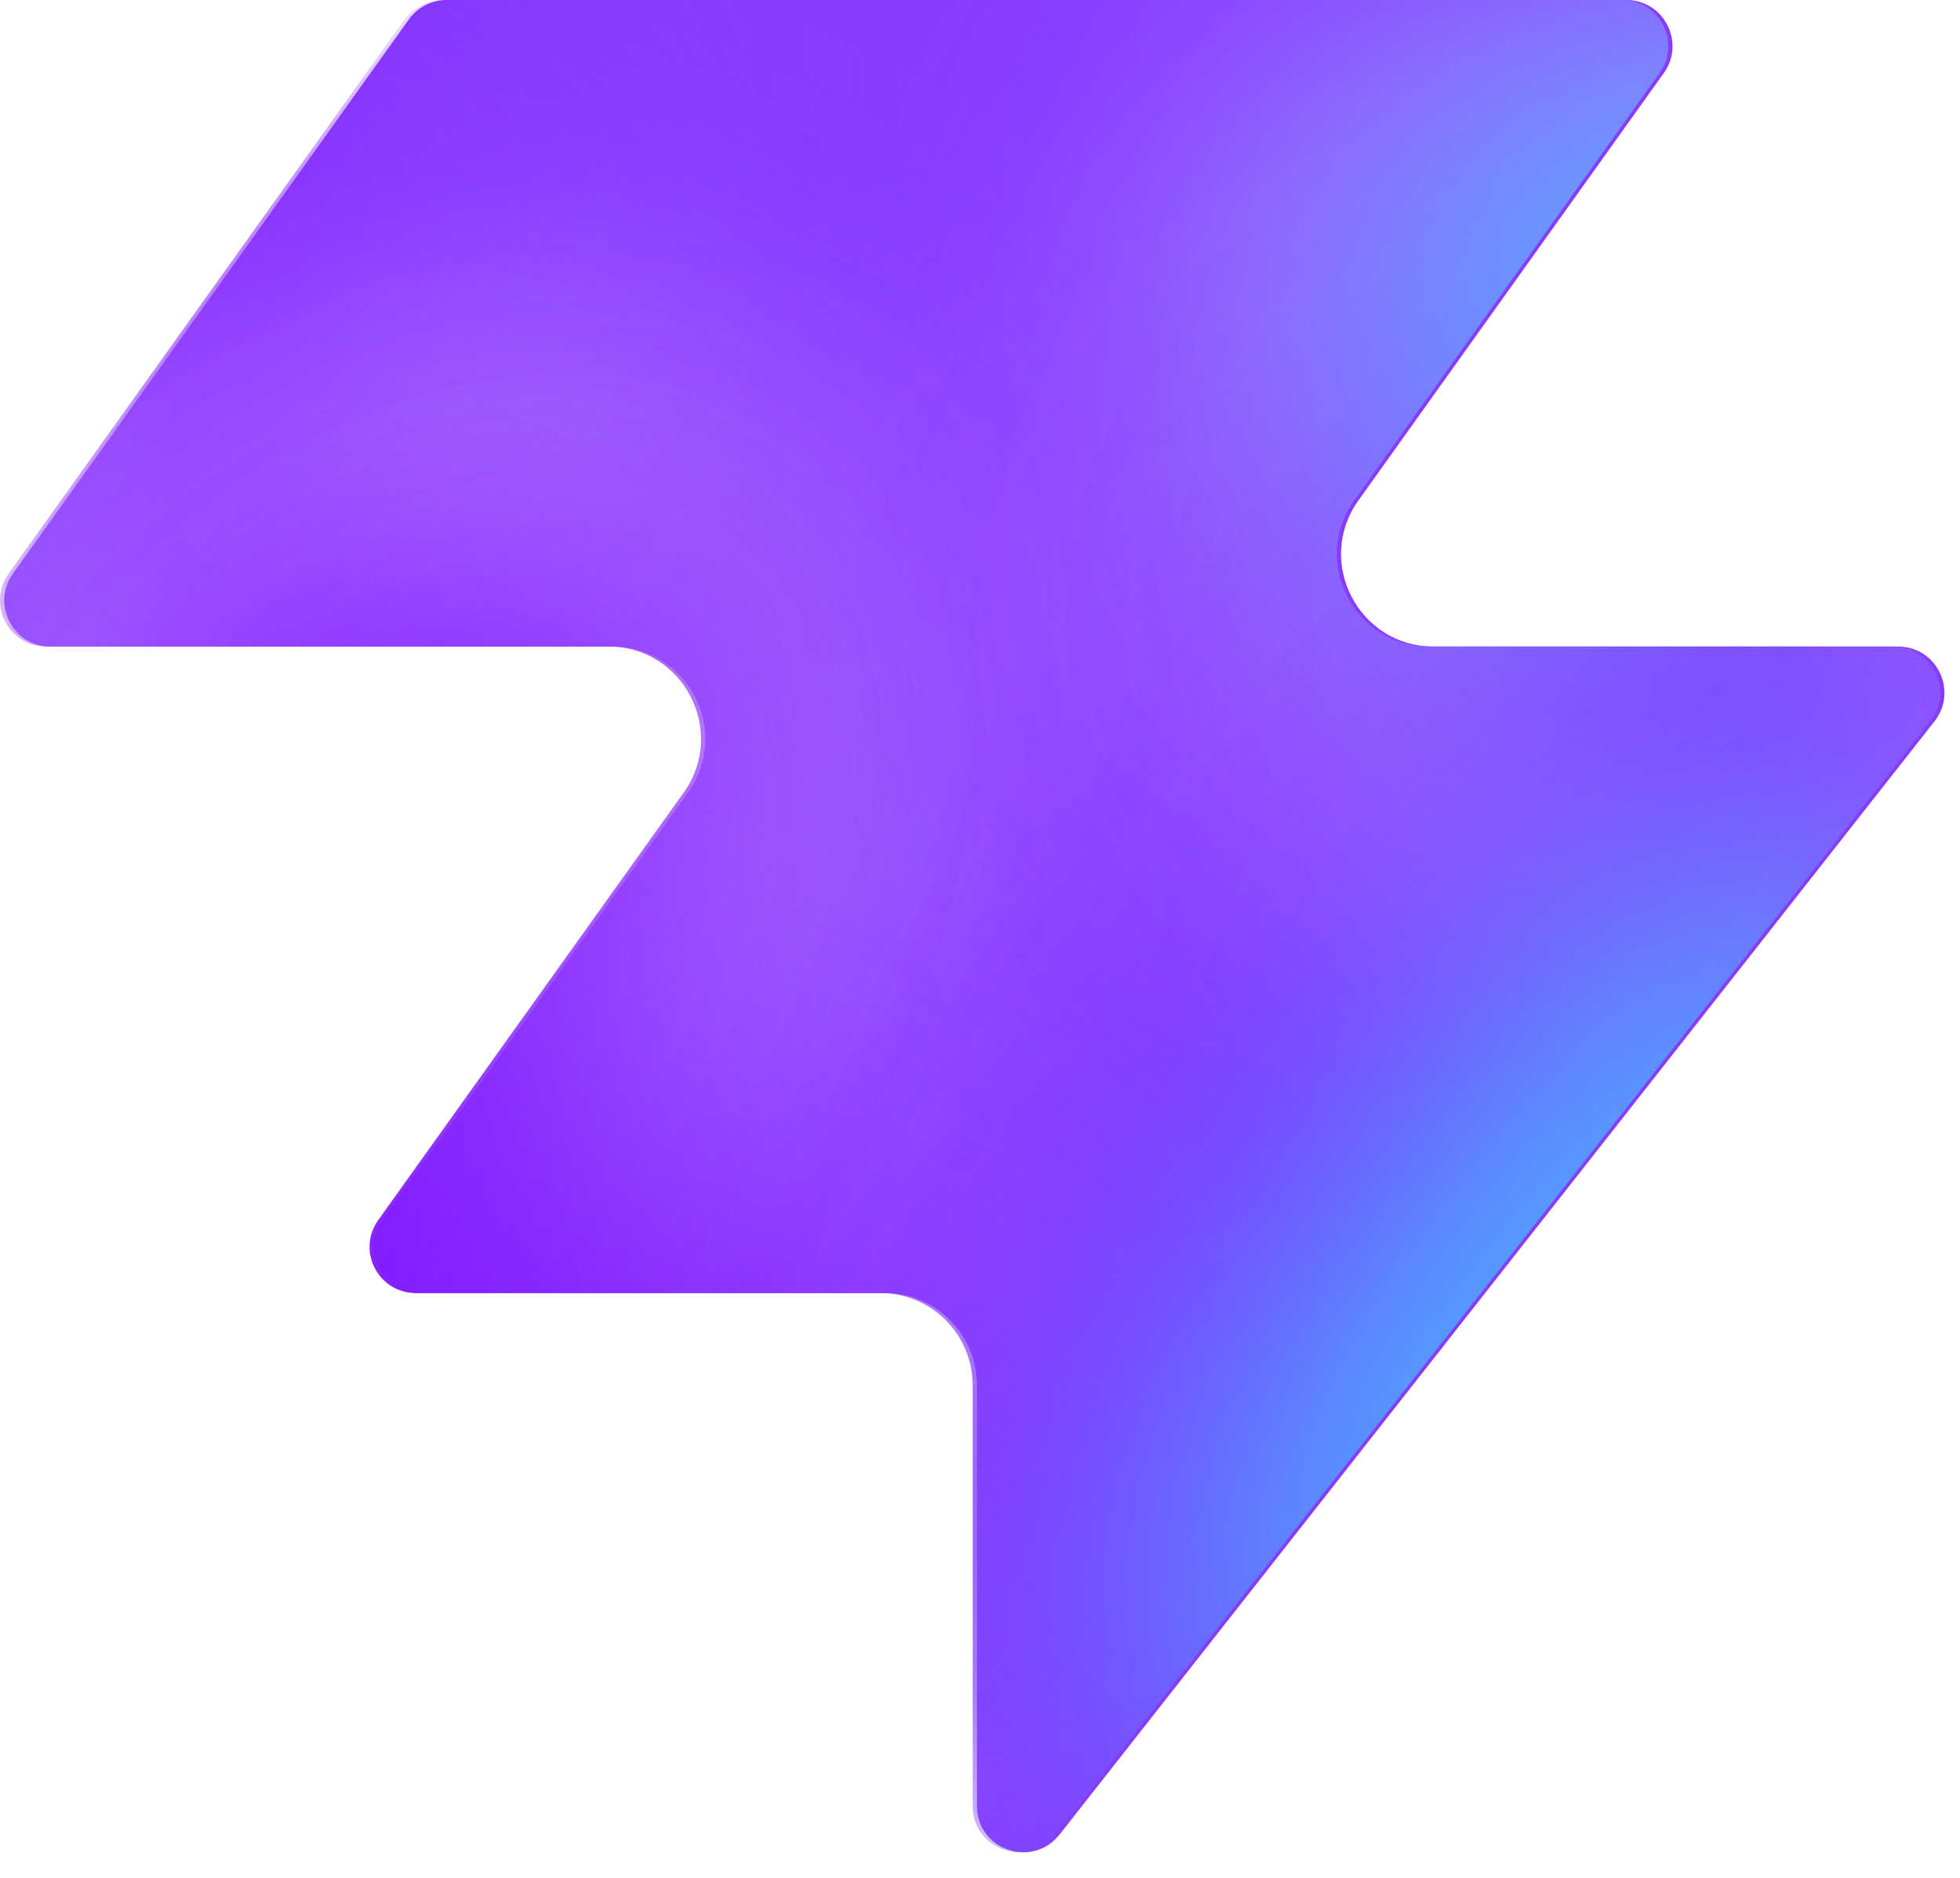
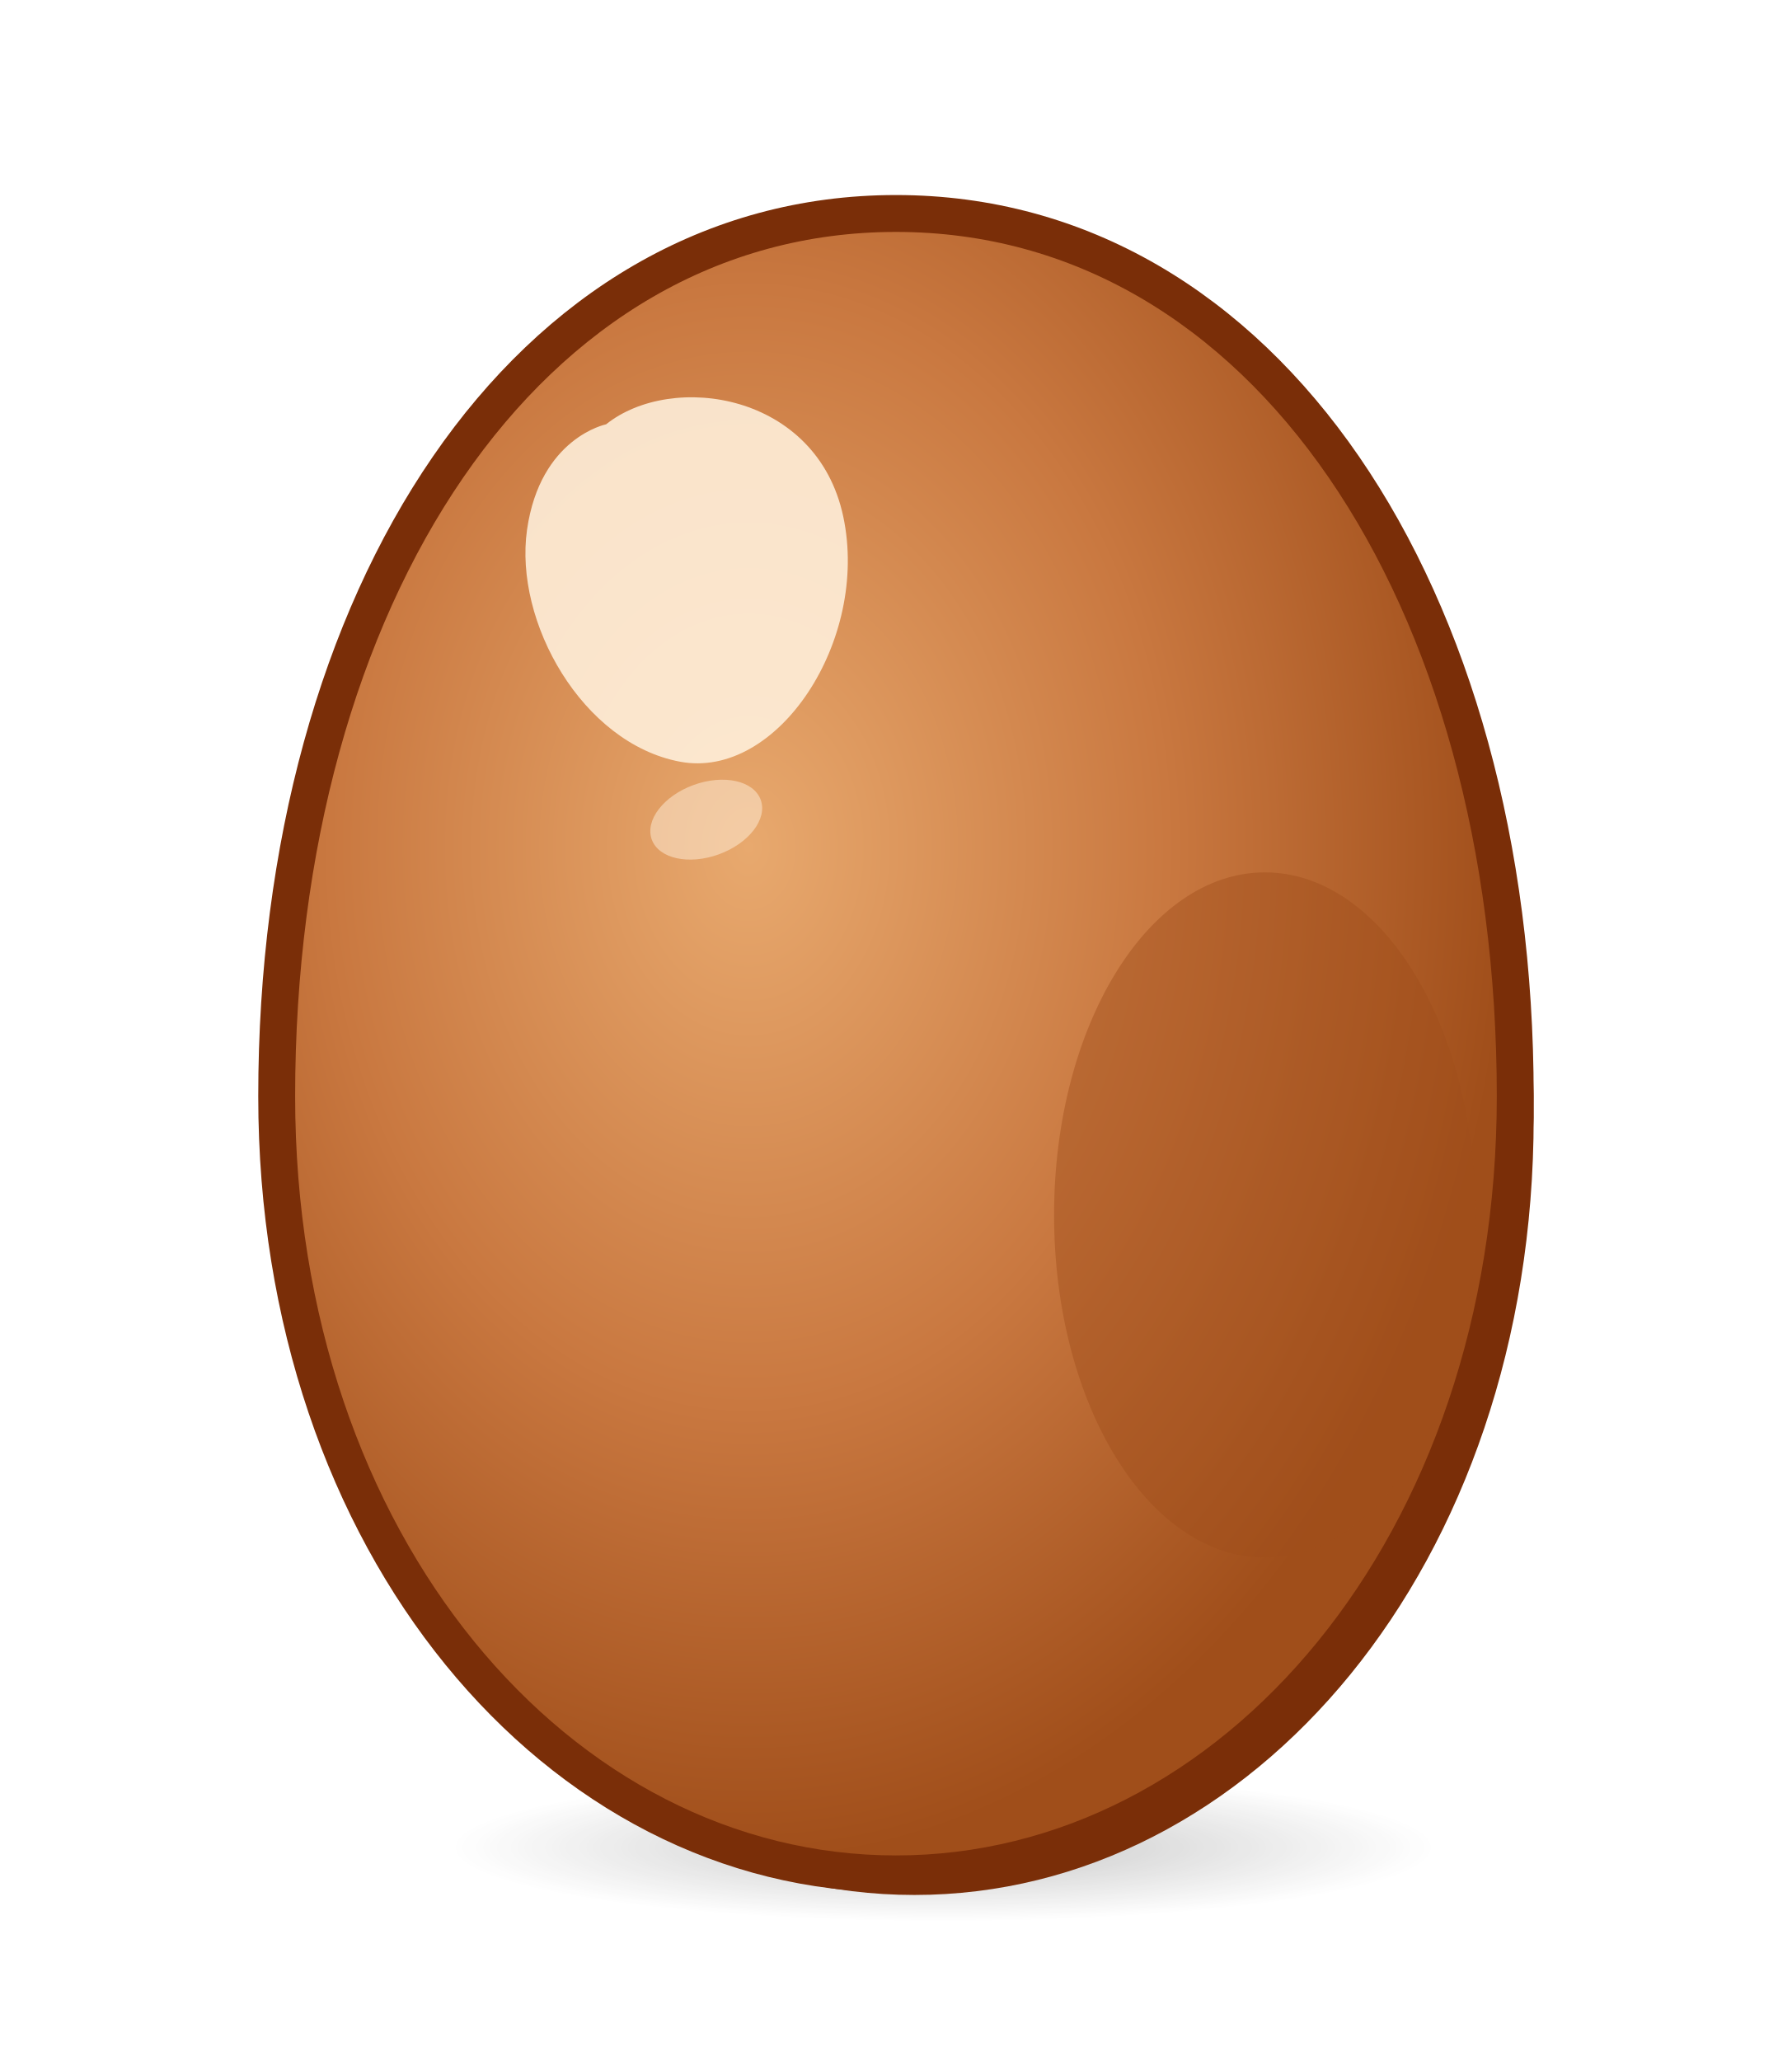
- <svg xmlns="http://www.w3.org/2000/svg" width="48" height="46" fill="none" viewBox="0 0 48 46">
-   <path fill="#863bff" d="M25.946 44.938c-.664.845-2.021.375-2.021-.698V33.937a2.26 2.26 0 0 0-2.262-2.262H10.287c-.92 0-1.456-1.04-.92-1.788l7.48-10.471c1.07-1.497 0-3.578-1.842-3.578H1.237c-.92 0-1.456-1.04-.92-1.788L10.013.474c.214-.297.556-.474.92-.474h28.894c.92 0 1.456 1.04.92 1.788l-7.48 10.471c-1.07 1.498 0 3.579 1.842 3.579h11.377c.943 0 1.473 1.088.89 1.83L25.947 44.94z" style="fill:#863bff;fill:color(display-p3 .525 .23 1);fill-opacity:1" />
-   <mask id="a" width="48" height="46" x="0" y="0" maskUnits="userSpaceOnUse" style="mask-type:alpha">
-     <path fill="#000" d="M25.842 44.938c-.664.844-2.021.375-2.021-.698V33.937a2.26 2.26 0 0 0-2.262-2.262H10.183c-.92 0-1.456-1.04-.92-1.788l7.48-10.471c1.07-1.498 0-3.579-1.842-3.579H1.133c-.92 0-1.456-1.04-.92-1.787L9.91.473c.214-.297.556-.474.92-.474h28.894c.92 0 1.456 1.04.92 1.788l-7.48 10.471c-1.07 1.498 0 3.578 1.842 3.578h11.377c.943 0 1.473 1.088.89 1.832L25.843 44.94z" style="fill:#000;fill-opacity:1" />
-   </mask>
-   <g mask="url(#a)">
-     <g filter="url(#b)">
-       <ellipse cx="5.508" cy="14.704" fill="#ede6ff" rx="5.508" ry="14.704" style="fill:#ede6ff;fill:color(display-p3 .927 .903 1);fill-opacity:1" transform="matrix(.00324 1 1 -.00324 -4.47 31.516)" />
-     </g>
-     <g filter="url(#c)">
-       <ellipse cx="10.399" cy="29.851" fill="#ede6ff" rx="10.399" ry="29.851" style="fill:#ede6ff;fill:color(display-p3 .927 .903 1);fill-opacity:1" transform="matrix(.00324 1 1 -.00324 -39.328 7.883)" />
-     </g>
-     <g filter="url(#d)">
-       <ellipse cx="5.508" cy="30.487" fill="#7e14ff" rx="5.508" ry="30.487" style="fill:#7e14ff;fill:color(display-p3 .492 .077 1);fill-opacity:1" transform="rotate(89.814 -25.913 -14.639)scale(1 -1)" />
-     </g>
-     <g filter="url(#e)">
-       <ellipse cx="5.508" cy="30.599" fill="#7e14ff" rx="5.508" ry="30.599" style="fill:#7e14ff;fill:color(display-p3 .492 .077 1);fill-opacity:1" transform="rotate(89.814 -32.644 -3.334)scale(1 -1)" />
-     </g>
-     <g filter="url(#f)">
-       <ellipse cx="5.508" cy="30.599" fill="#7e14ff" rx="5.508" ry="30.599" style="fill:#7e14ff;fill:color(display-p3 .492 .077 1);fill-opacity:1" transform="matrix(.00324 1 1 -.00324 -34.34 30.47)" />
-     </g>
-     <g filter="url(#g)">
-       <ellipse cx="14.072" cy="22.078" fill="#ede6ff" rx="14.072" ry="22.078" style="fill:#ede6ff;fill:color(display-p3 .927 .903 1);fill-opacity:1" transform="rotate(93.35 24.506 48.493)scale(-1 1)" />
-     </g>
-     <g filter="url(#h)">
-       <ellipse cx="3.47" cy="21.501" fill="#7e14ff" rx="3.47" ry="21.501" style="fill:#7e14ff;fill:color(display-p3 .492 .077 1);fill-opacity:1" transform="rotate(89.009 28.708 47.59)scale(-1 1)" />
-     </g>
-     <g filter="url(#i)">
-       <ellipse cx="3.47" cy="21.501" fill="#7e14ff" rx="3.47" ry="21.501" style="fill:#7e14ff;fill:color(display-p3 .492 .077 1);fill-opacity:1" transform="rotate(89.009 28.708 47.59)scale(-1 1)" />
-     </g>
-     <g filter="url(#j)">
-       <ellipse cx=".387" cy="8.972" fill="#7e14ff" rx="4.407" ry="29.108" style="fill:#7e14ff;fill:color(display-p3 .492 .077 1);fill-opacity:1" transform="rotate(39.51 .387 8.972)" />
-     </g>
-     <g filter="url(#k)">
-       <ellipse cx="47.523" cy="-6.092" fill="#7e14ff" rx="4.407" ry="29.108" style="fill:#7e14ff;fill:color(display-p3 .492 .077 1);fill-opacity:1" transform="rotate(37.892 47.523 -6.092)" />
-     </g>
-     <g filter="url(#l)">
-       <ellipse cx="41.412" cy="6.333" fill="#47bfff" rx="5.971" ry="9.665" style="fill:#47bfff;fill:color(display-p3 .28 .748 1);fill-opacity:1" transform="rotate(37.892 41.412 6.333)" />
-     </g>
-     <g filter="url(#m)">
-       <ellipse cx="-1.879" cy="38.332" fill="#7e14ff" rx="4.407" ry="29.108" style="fill:#7e14ff;fill:color(display-p3 .492 .077 1);fill-opacity:1" transform="rotate(37.892 -1.88 38.332)" />
-     </g>
-     <g filter="url(#n)">
-       <ellipse cx="-1.879" cy="38.332" fill="#7e14ff" rx="4.407" ry="29.108" style="fill:#7e14ff;fill:color(display-p3 .492 .077 1);fill-opacity:1" transform="rotate(37.892 -1.88 38.332)" />
-     </g>
-     <g filter="url(#o)">
-       <ellipse cx="35.651" cy="29.907" fill="#7e14ff" rx="4.407" ry="29.108" style="fill:#7e14ff;fill:color(display-p3 .492 .077 1);fill-opacity:1" transform="rotate(37.892 35.651 29.907)" />
-     </g>
-     <g filter="url(#p)">
-       <ellipse cx="38.418" cy="32.4" fill="#47bfff" rx="5.971" ry="15.297" style="fill:#47bfff;fill:color(display-p3 .28 .748 1);fill-opacity:1" transform="rotate(37.892 38.418 32.4)" />
-     </g>
-   </g>
+ <svg xmlns="http://www.w3.org/2000/svg" width="400" height="460" viewBox="0 0 680 780" role="img">
  <defs>
-     <filter id="b" width="60.045" height="41.654" x="-19.77" y="16.149" color-interpolation-filters="sRGB" filterUnits="userSpaceOnUse">
-       <feFlood flood-opacity="0" result="BackgroundImageFix" />
-       <feBlend in="SourceGraphic" in2="BackgroundImageFix" result="shape" />
-       <feGaussianBlur result="effect1_foregroundBlur_2002_17158" stdDeviation="7.659" />
-     </filter>
-     <filter id="c" width="90.34" height="51.437" x="-54.613" y="-7.533" color-interpolation-filters="sRGB" filterUnits="userSpaceOnUse">
-       <feFlood flood-opacity="0" result="BackgroundImageFix" />
-       <feBlend in="SourceGraphic" in2="BackgroundImageFix" result="shape" />
-       <feGaussianBlur result="effect1_foregroundBlur_2002_17158" stdDeviation="7.659" />
-     </filter>
-     <filter id="d" width="79.355" height="29.4" x="-49.64" y="2.03" color-interpolation-filters="sRGB" filterUnits="userSpaceOnUse">
-       <feFlood flood-opacity="0" result="BackgroundImageFix" />
-       <feBlend in="SourceGraphic" in2="BackgroundImageFix" result="shape" />
-       <feGaussianBlur result="effect1_foregroundBlur_2002_17158" stdDeviation="4.596" />
-     </filter>
-     <filter id="e" width="79.579" height="29.4" x="-45.045" y="20.029" color-interpolation-filters="sRGB" filterUnits="userSpaceOnUse">
-       <feFlood flood-opacity="0" result="BackgroundImageFix" />
-       <feBlend in="SourceGraphic" in2="BackgroundImageFix" result="shape" />
-       <feGaussianBlur result="effect1_foregroundBlur_2002_17158" stdDeviation="4.596" />
-     </filter>
-     <filter id="f" width="79.579" height="29.4" x="-43.513" y="21.178" color-interpolation-filters="sRGB" filterUnits="userSpaceOnUse">
-       <feFlood flood-opacity="0" result="BackgroundImageFix" />
-       <feBlend in="SourceGraphic" in2="BackgroundImageFix" result="shape" />
-       <feGaussianBlur result="effect1_foregroundBlur_2002_17158" stdDeviation="4.596" />
-     </filter>
-     <filter id="g" width="74.749" height="58.852" x="15.756" y="-17.901" color-interpolation-filters="sRGB" filterUnits="userSpaceOnUse">
-       <feFlood flood-opacity="0" result="BackgroundImageFix" />
-       <feBlend in="SourceGraphic" in2="BackgroundImageFix" result="shape" />
-       <feGaussianBlur result="effect1_foregroundBlur_2002_17158" stdDeviation="7.659" />
-     </filter>
-     <filter id="h" width="61.377" height="25.362" x="23.548" y="2.284" color-interpolation-filters="sRGB" filterUnits="userSpaceOnUse">
-       <feFlood flood-opacity="0" result="BackgroundImageFix" />
-       <feBlend in="SourceGraphic" in2="BackgroundImageFix" result="shape" />
-       <feGaussianBlur result="effect1_foregroundBlur_2002_17158" stdDeviation="4.596" />
-     </filter>
-     <filter id="i" width="61.377" height="25.362" x="23.548" y="2.284" color-interpolation-filters="sRGB" filterUnits="userSpaceOnUse">
-       <feFlood flood-opacity="0" result="BackgroundImageFix" />
-       <feBlend in="SourceGraphic" in2="BackgroundImageFix" result="shape" />
-       <feGaussianBlur result="effect1_foregroundBlur_2002_17158" stdDeviation="4.596" />
-     </filter>
-     <filter id="j" width="56.045" height="63.649" x="-27.636" y="-22.853" color-interpolation-filters="sRGB" filterUnits="userSpaceOnUse">
-       <feFlood flood-opacity="0" result="BackgroundImageFix" />
-       <feBlend in="SourceGraphic" in2="BackgroundImageFix" result="shape" />
-       <feGaussianBlur result="effect1_foregroundBlur_2002_17158" stdDeviation="4.596" />
-     </filter>
-     <filter id="k" width="54.814" height="64.646" x="20.116" y="-38.415" color-interpolation-filters="sRGB" filterUnits="userSpaceOnUse">
-       <feFlood flood-opacity="0" result="BackgroundImageFix" />
-       <feBlend in="SourceGraphic" in2="BackgroundImageFix" result="shape" />
-       <feGaussianBlur result="effect1_foregroundBlur_2002_17158" stdDeviation="4.596" />
-     </filter>
-     <filter id="l" width="33.541" height="35.313" x="24.641" y="-11.323" color-interpolation-filters="sRGB" filterUnits="userSpaceOnUse">
-       <feFlood flood-opacity="0" result="BackgroundImageFix" />
-       <feBlend in="SourceGraphic" in2="BackgroundImageFix" result="shape" />
-       <feGaussianBlur result="effect1_foregroundBlur_2002_17158" stdDeviation="4.596" />
-     </filter>
-     <filter id="m" width="54.814" height="64.646" x="-29.286" y="6.009" color-interpolation-filters="sRGB" filterUnits="userSpaceOnUse">
-       <feFlood flood-opacity="0" result="BackgroundImageFix" />
-       <feBlend in="SourceGraphic" in2="BackgroundImageFix" result="shape" />
-       <feGaussianBlur result="effect1_foregroundBlur_2002_17158" stdDeviation="4.596" />
-     </filter>
-     <filter id="n" width="54.814" height="64.646" x="-29.286" y="6.009" color-interpolation-filters="sRGB" filterUnits="userSpaceOnUse">
-       <feFlood flood-opacity="0" result="BackgroundImageFix" />
-       <feBlend in="SourceGraphic" in2="BackgroundImageFix" result="shape" />
-       <feGaussianBlur result="effect1_foregroundBlur_2002_17158" stdDeviation="4.596" />
-     </filter>
-     <filter id="o" width="54.814" height="64.646" x="8.244" y="-2.416" color-interpolation-filters="sRGB" filterUnits="userSpaceOnUse">
-       <feFlood flood-opacity="0" result="BackgroundImageFix" />
-       <feBlend in="SourceGraphic" in2="BackgroundImageFix" result="shape" />
-       <feGaussianBlur result="effect1_foregroundBlur_2002_17158" stdDeviation="4.596" />
-     </filter>
-     <filter id="p" width="39.409" height="43.623" x="18.713" y="10.588" color-interpolation-filters="sRGB" filterUnits="userSpaceOnUse">
-       <feFlood flood-opacity="0" result="BackgroundImageFix" />
-       <feBlend in="SourceGraphic" in2="BackgroundImageFix" result="shape" />
-       <feGaussianBlur result="effect1_foregroundBlur_2002_17158" stdDeviation="4.596" />
-     </filter>
+     <radialGradient id="bg2" cx="38%" cy="38%" r="62%">
+       <stop offset="0%" stop-color="#e8a96e" />
+       <stop offset="55%" stop-color="#c97840" />
+       <stop offset="100%" stop-color="#a04e1a" />
+     </radialGradient>
+     <radialGradient id="shd" cx="50%" cy="50%" r="50%">
+       <stop offset="0%" stop-color="#333" stop-opacity="0.28" />
+       <stop offset="100%" stop-color="#333" stop-opacity="0" />
+     </radialGradient>
+     <clipPath id="ec">
+       <path d="M340,80 C480,80 575,225 575,415 C575,585 468,710 340,710 C212,710 105,585 105,415 C105,225 200,80 340,80 Z" />
+     </clipPath>
  </defs>
+   <ellipse cx="358" cy="700" rx="185" ry="28" fill="url(#shd)" />
+   <path d="M340,80 C480,80 575,225 575,415 C575,585 468,710 340,710 C212,710 105,585 105,415 C105,225 200,80 340,80 Z" fill="#7a2e08" transform="translate(7,8)" />
+   <path d="M340,80 C480,80 575,225 575,415 C575,585 468,710 340,710 C212,710 105,585 105,415 C105,225 200,80 340,80 Z" fill="url(#bg2)" />
+   <ellipse cx="480" cy="460" rx="80" ry="130" fill="#a04e1a" opacity="0.45" clip-path="url(#ec)" />
+   <path d="M230,160 C255,140 310,148 320,195 C330,242 295,295 258,288 C221,281 195,235 200,200 C205,165 230,160 230,160 Z" fill="#fff0dc" opacity="0.88" clip-path="url(#ec)" />
+   <ellipse cx="268" cy="310" rx="22" ry="14" fill="#fff0dc" opacity="0.50" clip-path="url(#ec)" transform="rotate(-20,268,310)" />
+   <path d="M340,80 C480,80 575,225 575,415 C575,585 468,710 340,710 C212,710 105,585 105,415 C105,225 200,80 340,80 Z" fill="none" stroke="#7a2e08" stroke-width="14" stroke-linejoin="round" />
</svg>
